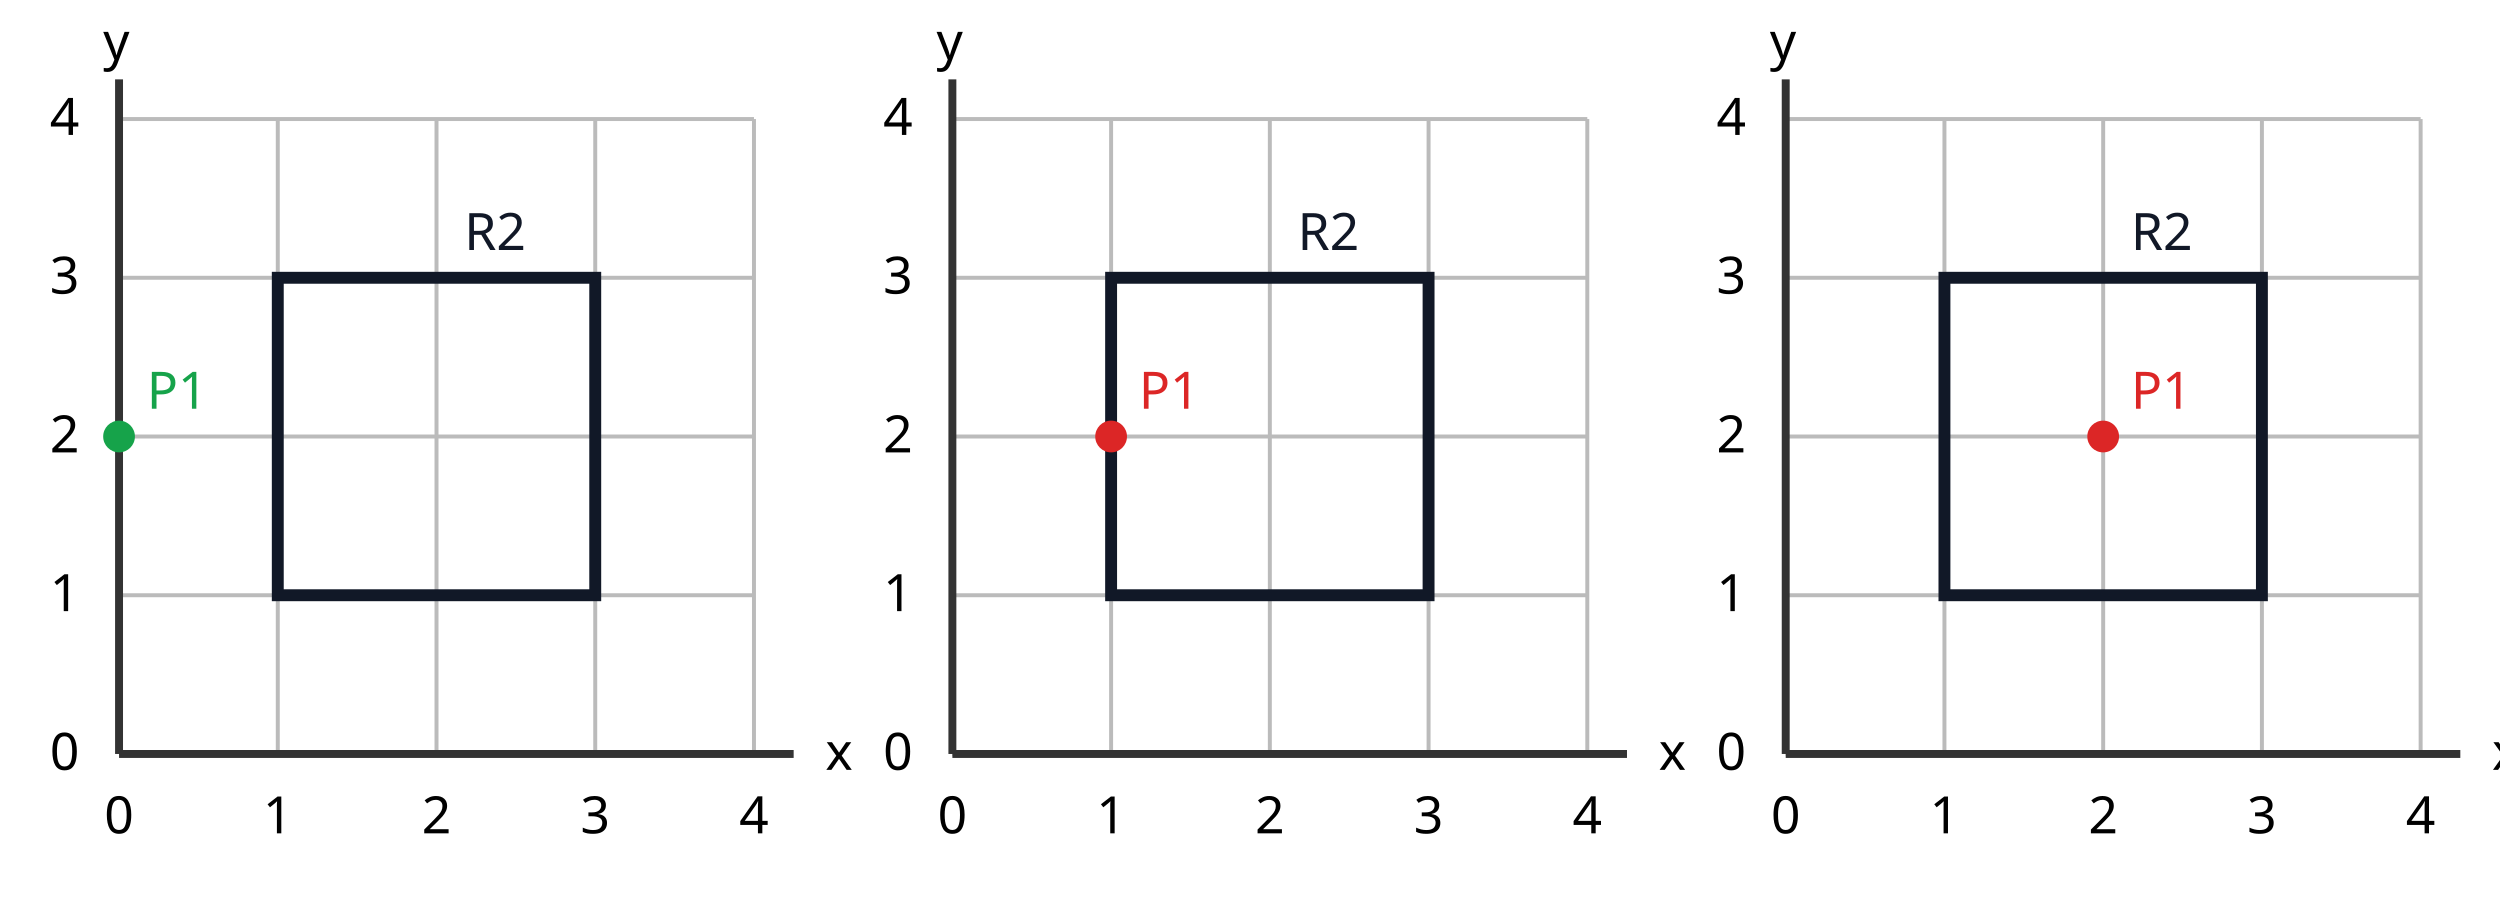
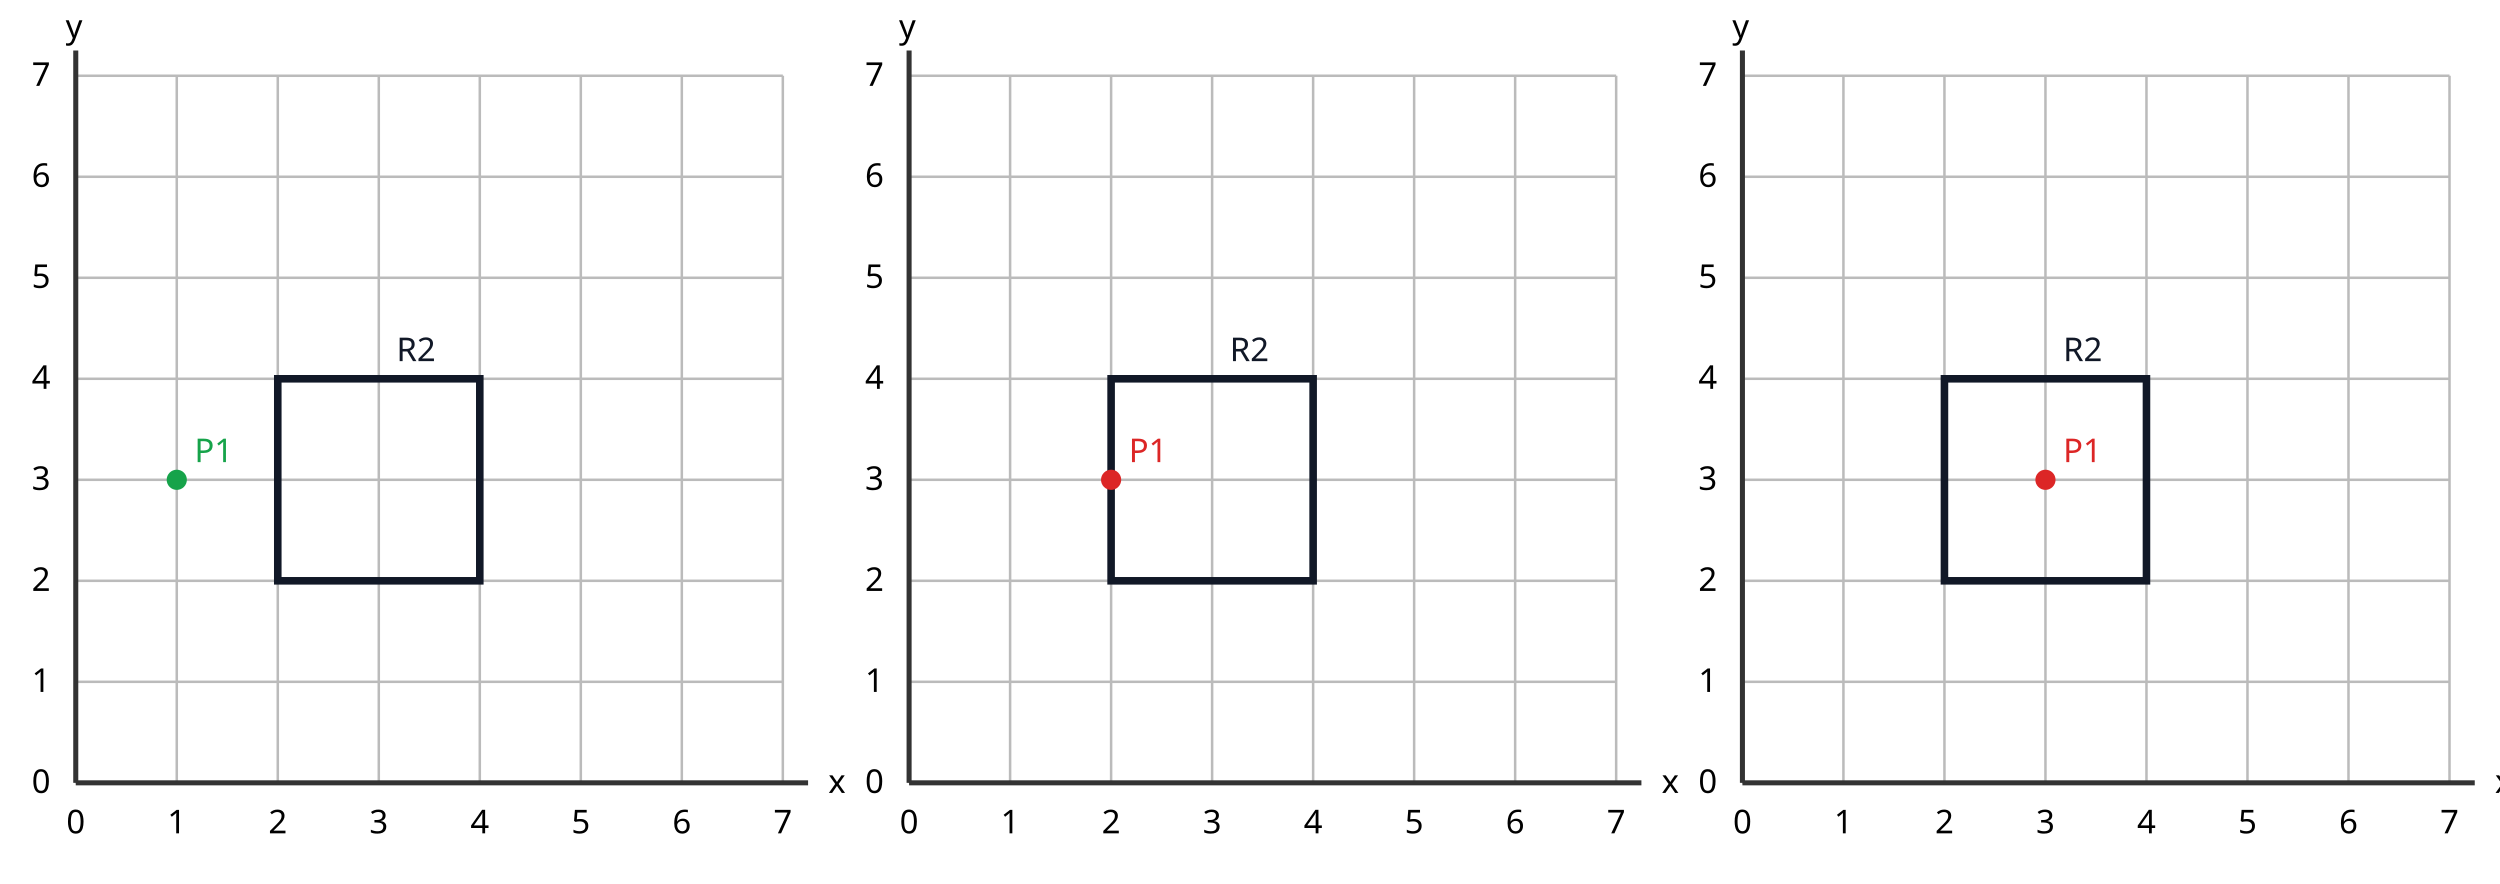
- <svg xmlns="http://www.w3.org/2000/svg" width="630" height="230" viewBox="0 0 630 230">
+ <svg xmlns="http://www.w3.org/2000/svg" width="990" height="350" viewBox="0 0 990 350">
  <style>text{font:13px sans-serif}.grid{stroke:#bbb;stroke-width:1}.axis{stroke:#333;stroke-width:2}.shape{fill:none;stroke-width:3}.endpoint{stroke:none}</style>
-   <line class="grid" x1="30" y1="30" x2="30" y2="190" />
-   <line class="grid" x1="30" y1="190" x2="190" y2="190" />
-   <text x="30" y="210" text-anchor="middle">0</text>
-   <text x="20" y="194" text-anchor="end">0</text>
-   <line class="grid" x1="70" y1="30" x2="70" y2="190" />
-   <line class="grid" x1="30" y1="150" x2="190" y2="150" />
-   <text x="70" y="210" text-anchor="middle">1</text>
-   <text x="20" y="154" text-anchor="end">1</text>
-   <line class="grid" x1="110" y1="30" x2="110" y2="190" />
-   <line class="grid" x1="30" y1="110" x2="190" y2="110" />
-   <text x="110" y="210" text-anchor="middle">2</text>
-   <text x="20" y="114" text-anchor="end">2</text>
-   <line class="grid" x1="150" y1="30" x2="150" y2="190" />
-   <line class="grid" x1="30" y1="70" x2="190" y2="70" />
-   <text x="150" y="210" text-anchor="middle">3</text>
-   <text x="20" y="74" text-anchor="end">3</text>
-   <line class="grid" x1="190" y1="30" x2="190" y2="190" />
-   <line class="grid" x1="30" y1="30" x2="190" y2="30" />
-   <text x="190" y="210" text-anchor="middle">4</text>
-   <text x="20" y="34" text-anchor="end">4</text>
-   <line class="axis" x1="30" y1="190" x2="200" y2="190" />
-   <line class="axis" x1="30" y1="190" x2="30" y2="20" />
-   <text x="208" y="194">x</text>
+   <line class="grid" x1="30" y1="30" x2="30" y2="310" />
+   <line class="grid" x1="30" y1="310" x2="310" y2="310" />
+   <text x="30" y="330" text-anchor="middle">0</text>
+   <text x="20" y="314" text-anchor="end">0</text>
+   <line class="grid" x1="70" y1="30" x2="70" y2="310" />
+   <line class="grid" x1="30" y1="270" x2="310" y2="270" />
+   <text x="70" y="330" text-anchor="middle">1</text>
+   <text x="20" y="274" text-anchor="end">1</text>
+   <line class="grid" x1="110" y1="30" x2="110" y2="310" />
+   <line class="grid" x1="30" y1="230" x2="310" y2="230" />
+   <text x="110" y="330" text-anchor="middle">2</text>
+   <text x="20" y="234" text-anchor="end">2</text>
+   <line class="grid" x1="150" y1="30" x2="150" y2="310" />
+   <line class="grid" x1="30" y1="190" x2="310" y2="190" />
+   <text x="150" y="330" text-anchor="middle">3</text>
+   <text x="20" y="194" text-anchor="end">3</text>
+   <line class="grid" x1="190" y1="30" x2="190" y2="310" />
+   <line class="grid" x1="30" y1="150" x2="310" y2="150" />
+   <text x="190" y="330" text-anchor="middle">4</text>
+   <text x="20" y="154" text-anchor="end">4</text>
+   <line class="grid" x1="230" y1="30" x2="230" y2="310" />
+   <line class="grid" x1="30" y1="110" x2="310" y2="110" />
+   <text x="230" y="330" text-anchor="middle">5</text>
+   <text x="20" y="114" text-anchor="end">5</text>
+   <line class="grid" x1="270" y1="30" x2="270" y2="310" />
+   <line class="grid" x1="30" y1="70" x2="310" y2="70" />
+   <text x="270" y="330" text-anchor="middle">6</text>
+   <text x="20" y="74" text-anchor="end">6</text>
+   <line class="grid" x1="310" y1="30" x2="310" y2="310" />
+   <line class="grid" x1="30" y1="30" x2="310" y2="30" />
+   <text x="310" y="330" text-anchor="middle">7</text>
+   <text x="20" y="34" text-anchor="end">7</text>
+   <line class="axis" x1="30" y1="310" x2="320" y2="310" />
+   <line class="axis" x1="30" y1="310" x2="30" y2="20" />
+   <text x="328" y="314">x</text>
  <text x="26" y="15">y</text>
-   <rect class="shape" x="70" y="70" width="80" height="80" stroke="#111827" />
-   <text x="117.0" y="63" fill="#111827">R2</text>
-   <circle cx="30" cy="110" r="4" fill="#16a34a" />
-   <text x="37" y="103" fill="#16a34a">P1</text>
-   <line class="grid" x1="240" y1="30" x2="240" y2="190" />
-   <line class="grid" x1="240" y1="190" x2="400" y2="190" />
-   <text x="240" y="210" text-anchor="middle">0</text>
-   <text x="230" y="194" text-anchor="end">0</text>
-   <line class="grid" x1="280" y1="30" x2="280" y2="190" />
-   <line class="grid" x1="240" y1="150" x2="400" y2="150" />
-   <text x="280" y="210" text-anchor="middle">1</text>
-   <text x="230" y="154" text-anchor="end">1</text>
-   <line class="grid" x1="320" y1="30" x2="320" y2="190" />
-   <line class="grid" x1="240" y1="110" x2="400" y2="110" />
-   <text x="320" y="210" text-anchor="middle">2</text>
-   <text x="230" y="114" text-anchor="end">2</text>
-   <line class="grid" x1="360" y1="30" x2="360" y2="190" />
-   <line class="grid" x1="240" y1="70" x2="400" y2="70" />
-   <text x="360" y="210" text-anchor="middle">3</text>
-   <text x="230" y="74" text-anchor="end">3</text>
-   <line class="grid" x1="400" y1="30" x2="400" y2="190" />
-   <line class="grid" x1="240" y1="30" x2="400" y2="30" />
-   <text x="400" y="210" text-anchor="middle">4</text>
-   <text x="230" y="34" text-anchor="end">4</text>
-   <line class="axis" x1="240" y1="190" x2="410" y2="190" />
-   <line class="axis" x1="240" y1="190" x2="240" y2="20" />
-   <text x="418" y="194">x</text>
-   <text x="236" y="15">y</text>
-   <rect class="shape" x="280" y="70" width="80" height="80" stroke="#111827" />
-   <text x="327.0" y="63" fill="#111827">R2</text>
-   <circle cx="280" cy="110" r="4" fill="#dc2626" />
-   <text x="287" y="103" fill="#dc2626">P1</text>
-   <line class="grid" x1="450" y1="30" x2="450" y2="190" />
-   <line class="grid" x1="450" y1="190" x2="610" y2="190" />
-   <text x="450" y="210" text-anchor="middle">0</text>
-   <text x="440" y="194" text-anchor="end">0</text>
-   <line class="grid" x1="490" y1="30" x2="490" y2="190" />
-   <line class="grid" x1="450" y1="150" x2="610" y2="150" />
-   <text x="490" y="210" text-anchor="middle">1</text>
-   <text x="440" y="154" text-anchor="end">1</text>
-   <line class="grid" x1="530" y1="30" x2="530" y2="190" />
-   <line class="grid" x1="450" y1="110" x2="610" y2="110" />
-   <text x="530" y="210" text-anchor="middle">2</text>
-   <text x="440" y="114" text-anchor="end">2</text>
-   <line class="grid" x1="570" y1="30" x2="570" y2="190" />
-   <line class="grid" x1="450" y1="70" x2="610" y2="70" />
-   <text x="570" y="210" text-anchor="middle">3</text>
-   <text x="440" y="74" text-anchor="end">3</text>
-   <line class="grid" x1="610" y1="30" x2="610" y2="190" />
-   <line class="grid" x1="450" y1="30" x2="610" y2="30" />
-   <text x="610" y="210" text-anchor="middle">4</text>
-   <text x="440" y="34" text-anchor="end">4</text>
-   <line class="axis" x1="450" y1="190" x2="620" y2="190" />
-   <line class="axis" x1="450" y1="190" x2="450" y2="20" />
-   <text x="628" y="194">x</text>
-   <text x="446" y="15">y</text>
-   <rect class="shape" x="490" y="70" width="80" height="80" stroke="#111827" />
-   <text x="537.0" y="63" fill="#111827">R2</text>
-   <circle cx="530" cy="110" r="4" fill="#dc2626" />
-   <text x="537" y="103" fill="#dc2626">P1</text>
+   <rect class="shape" x="110" y="150" width="80" height="80" stroke="#111827" />
+   <text x="157.0" y="143" fill="#111827">R2</text>
+   <circle cx="70" cy="190" r="4" fill="#16a34a" />
+   <text x="77" y="183" fill="#16a34a">P1</text>
+   <line class="grid" x1="360" y1="30" x2="360" y2="310" />
+   <line class="grid" x1="360" y1="310" x2="640" y2="310" />
+   <text x="360" y="330" text-anchor="middle">0</text>
+   <text x="350" y="314" text-anchor="end">0</text>
+   <line class="grid" x1="400" y1="30" x2="400" y2="310" />
+   <line class="grid" x1="360" y1="270" x2="640" y2="270" />
+   <text x="400" y="330" text-anchor="middle">1</text>
+   <text x="350" y="274" text-anchor="end">1</text>
+   <line class="grid" x1="440" y1="30" x2="440" y2="310" />
+   <line class="grid" x1="360" y1="230" x2="640" y2="230" />
+   <text x="440" y="330" text-anchor="middle">2</text>
+   <text x="350" y="234" text-anchor="end">2</text>
+   <line class="grid" x1="480" y1="30" x2="480" y2="310" />
+   <line class="grid" x1="360" y1="190" x2="640" y2="190" />
+   <text x="480" y="330" text-anchor="middle">3</text>
+   <text x="350" y="194" text-anchor="end">3</text>
+   <line class="grid" x1="520" y1="30" x2="520" y2="310" />
+   <line class="grid" x1="360" y1="150" x2="640" y2="150" />
+   <text x="520" y="330" text-anchor="middle">4</text>
+   <text x="350" y="154" text-anchor="end">4</text>
+   <line class="grid" x1="560" y1="30" x2="560" y2="310" />
+   <line class="grid" x1="360" y1="110" x2="640" y2="110" />
+   <text x="560" y="330" text-anchor="middle">5</text>
+   <text x="350" y="114" text-anchor="end">5</text>
+   <line class="grid" x1="600" y1="30" x2="600" y2="310" />
+   <line class="grid" x1="360" y1="70" x2="640" y2="70" />
+   <text x="600" y="330" text-anchor="middle">6</text>
+   <text x="350" y="74" text-anchor="end">6</text>
+   <line class="grid" x1="640" y1="30" x2="640" y2="310" />
+   <line class="grid" x1="360" y1="30" x2="640" y2="30" />
+   <text x="640" y="330" text-anchor="middle">7</text>
+   <text x="350" y="34" text-anchor="end">7</text>
+   <line class="axis" x1="360" y1="310" x2="650" y2="310" />
+   <line class="axis" x1="360" y1="310" x2="360" y2="20" />
+   <text x="658" y="314">x</text>
+   <text x="356" y="15">y</text>
+   <rect class="shape" x="440" y="150" width="80" height="80" stroke="#111827" />
+   <text x="487.0" y="143" fill="#111827">R2</text>
+   <circle cx="440" cy="190" r="4" fill="#dc2626" />
+   <text x="447" y="183" fill="#dc2626">P1</text>
+   <line class="grid" x1="690" y1="30" x2="690" y2="310" />
+   <line class="grid" x1="690" y1="310" x2="970" y2="310" />
+   <text x="690" y="330" text-anchor="middle">0</text>
+   <text x="680" y="314" text-anchor="end">0</text>
+   <line class="grid" x1="730" y1="30" x2="730" y2="310" />
+   <line class="grid" x1="690" y1="270" x2="970" y2="270" />
+   <text x="730" y="330" text-anchor="middle">1</text>
+   <text x="680" y="274" text-anchor="end">1</text>
+   <line class="grid" x1="770" y1="30" x2="770" y2="310" />
+   <line class="grid" x1="690" y1="230" x2="970" y2="230" />
+   <text x="770" y="330" text-anchor="middle">2</text>
+   <text x="680" y="234" text-anchor="end">2</text>
+   <line class="grid" x1="810" y1="30" x2="810" y2="310" />
+   <line class="grid" x1="690" y1="190" x2="970" y2="190" />
+   <text x="810" y="330" text-anchor="middle">3</text>
+   <text x="680" y="194" text-anchor="end">3</text>
+   <line class="grid" x1="850" y1="30" x2="850" y2="310" />
+   <line class="grid" x1="690" y1="150" x2="970" y2="150" />
+   <text x="850" y="330" text-anchor="middle">4</text>
+   <text x="680" y="154" text-anchor="end">4</text>
+   <line class="grid" x1="890" y1="30" x2="890" y2="310" />
+   <line class="grid" x1="690" y1="110" x2="970" y2="110" />
+   <text x="890" y="330" text-anchor="middle">5</text>
+   <text x="680" y="114" text-anchor="end">5</text>
+   <line class="grid" x1="930" y1="30" x2="930" y2="310" />
+   <line class="grid" x1="690" y1="70" x2="970" y2="70" />
+   <text x="930" y="330" text-anchor="middle">6</text>
+   <text x="680" y="74" text-anchor="end">6</text>
+   <line class="grid" x1="970" y1="30" x2="970" y2="310" />
+   <line class="grid" x1="690" y1="30" x2="970" y2="30" />
+   <text x="970" y="330" text-anchor="middle">7</text>
+   <text x="680" y="34" text-anchor="end">7</text>
+   <line class="axis" x1="690" y1="310" x2="980" y2="310" />
+   <line class="axis" x1="690" y1="310" x2="690" y2="20" />
+   <text x="988" y="314">x</text>
+   <text x="686" y="15">y</text>
+   <rect class="shape" x="770" y="150" width="80" height="80" stroke="#111827" />
+   <text x="817.0" y="143" fill="#111827">R2</text>
+   <circle cx="810" cy="190" r="4" fill="#dc2626" />
+   <text x="817" y="183" fill="#dc2626">P1</text>
</svg>
